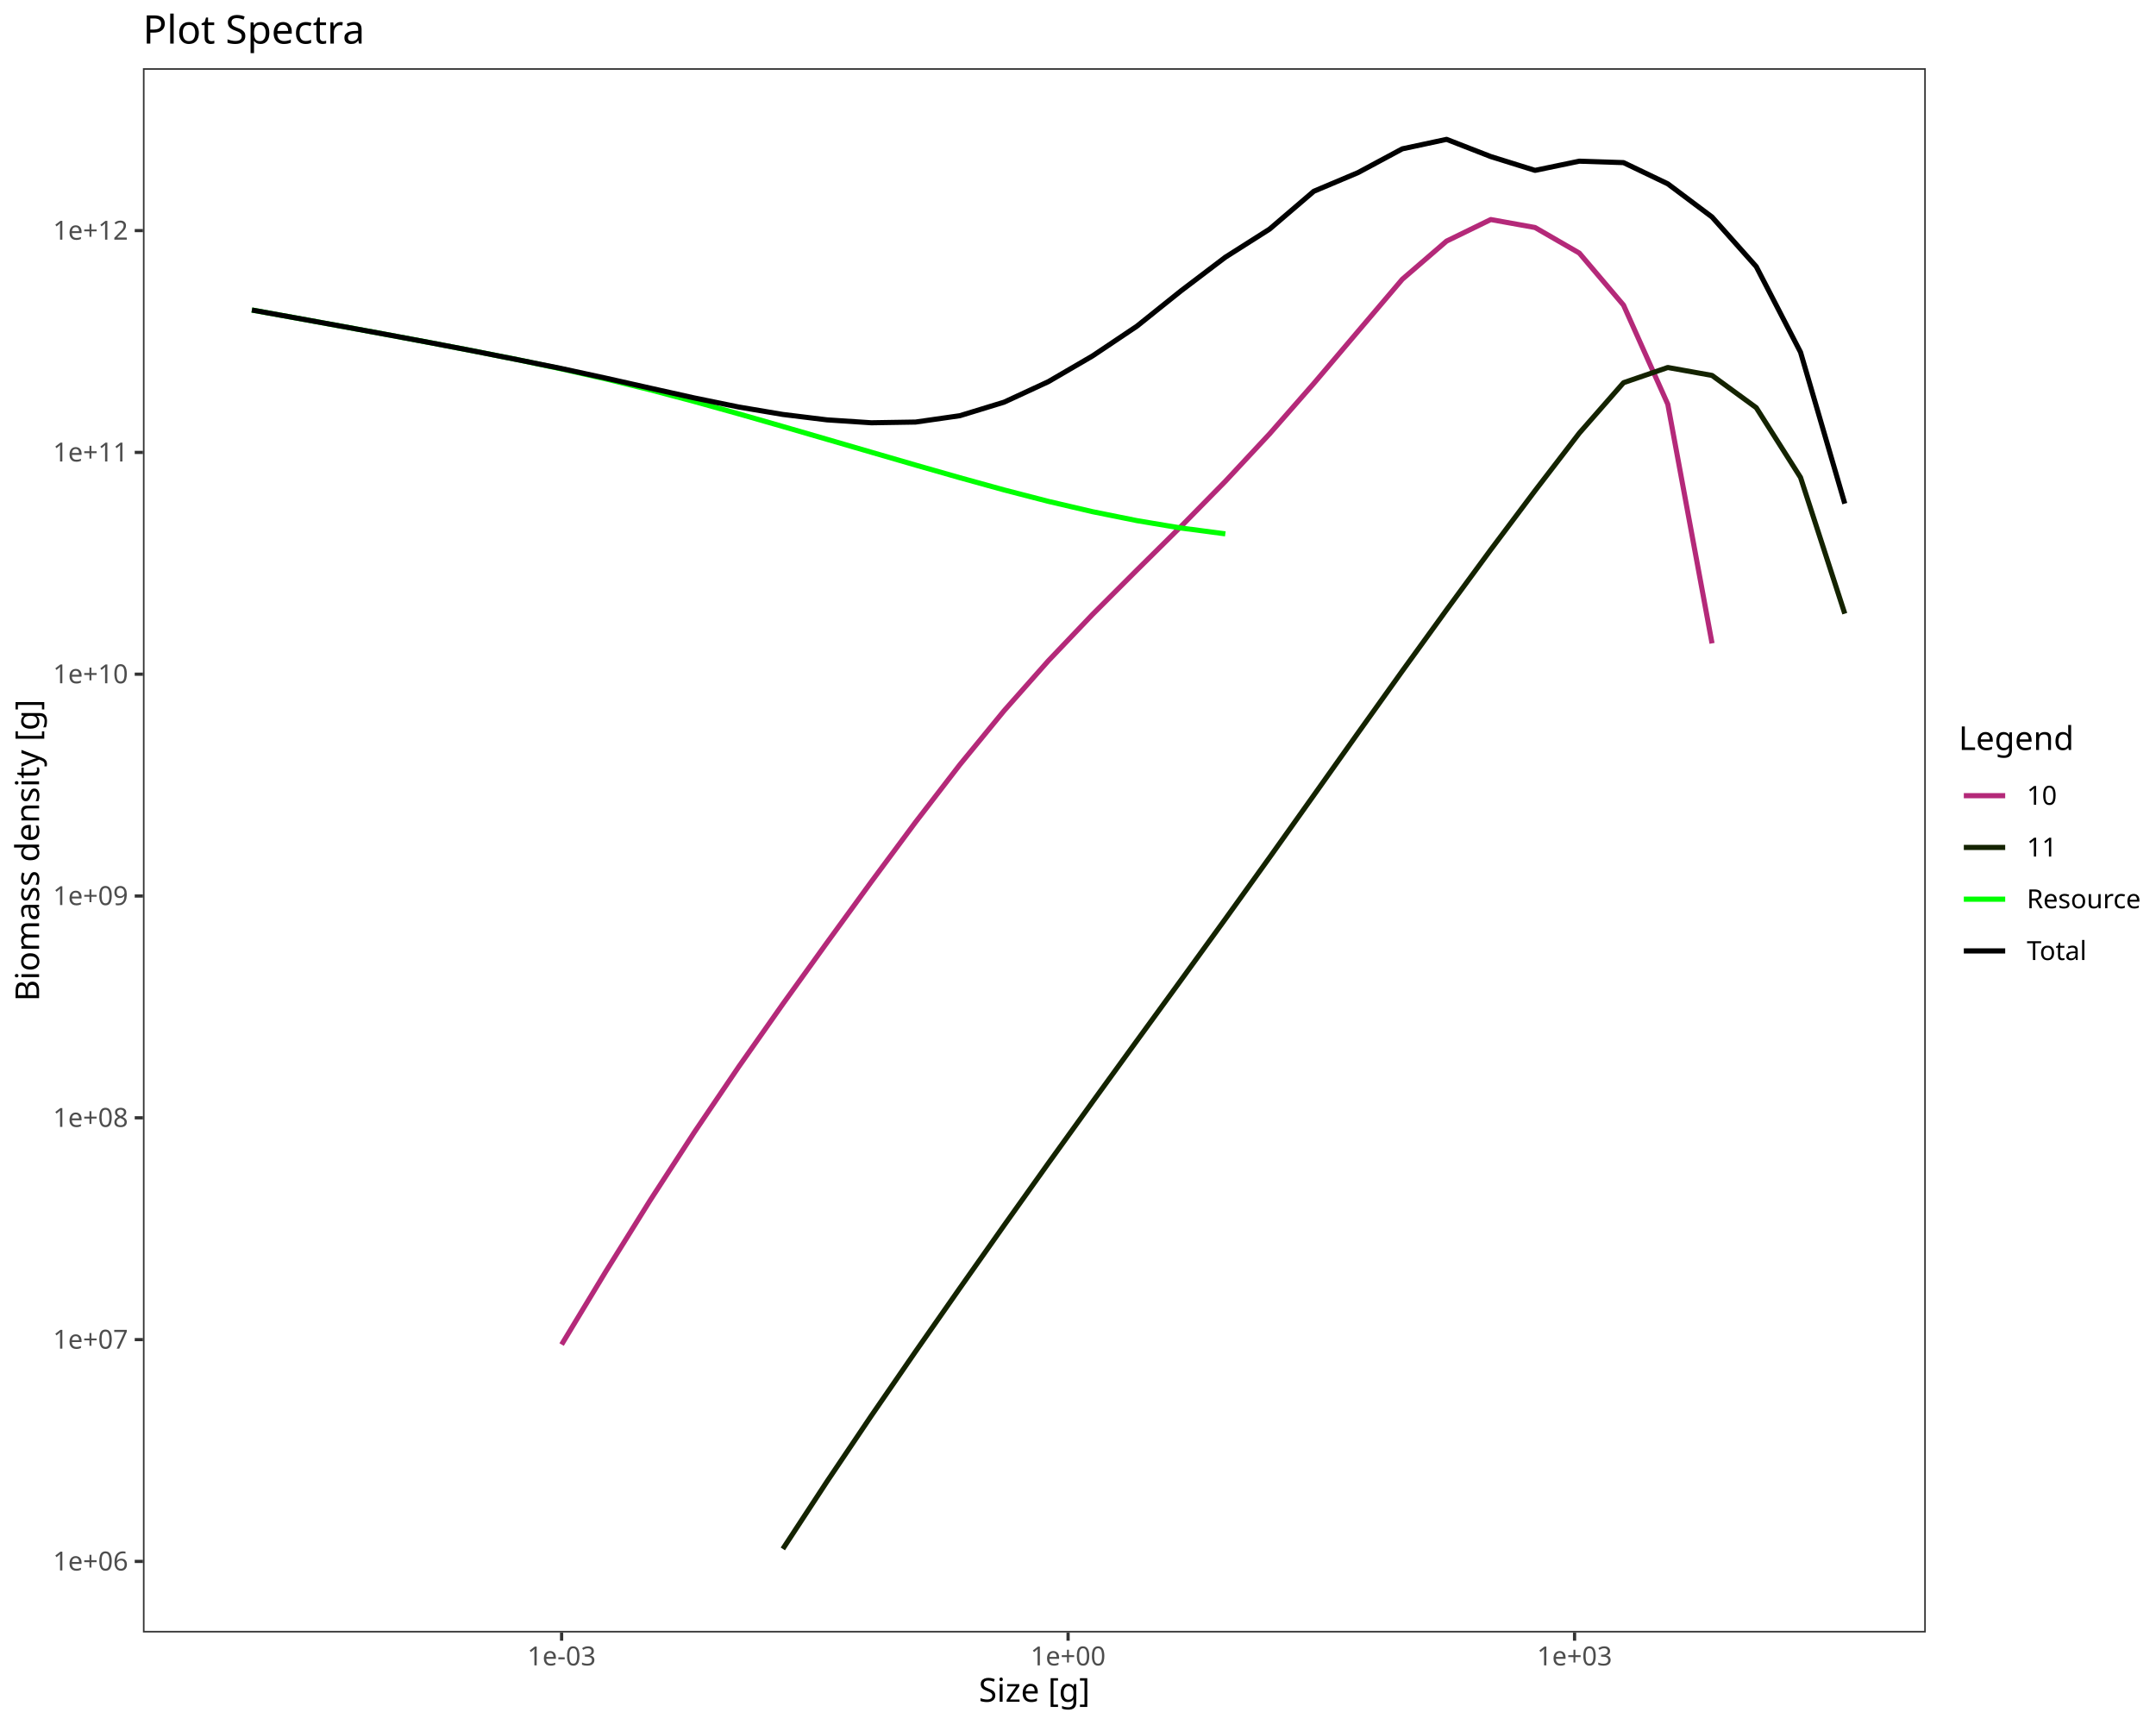
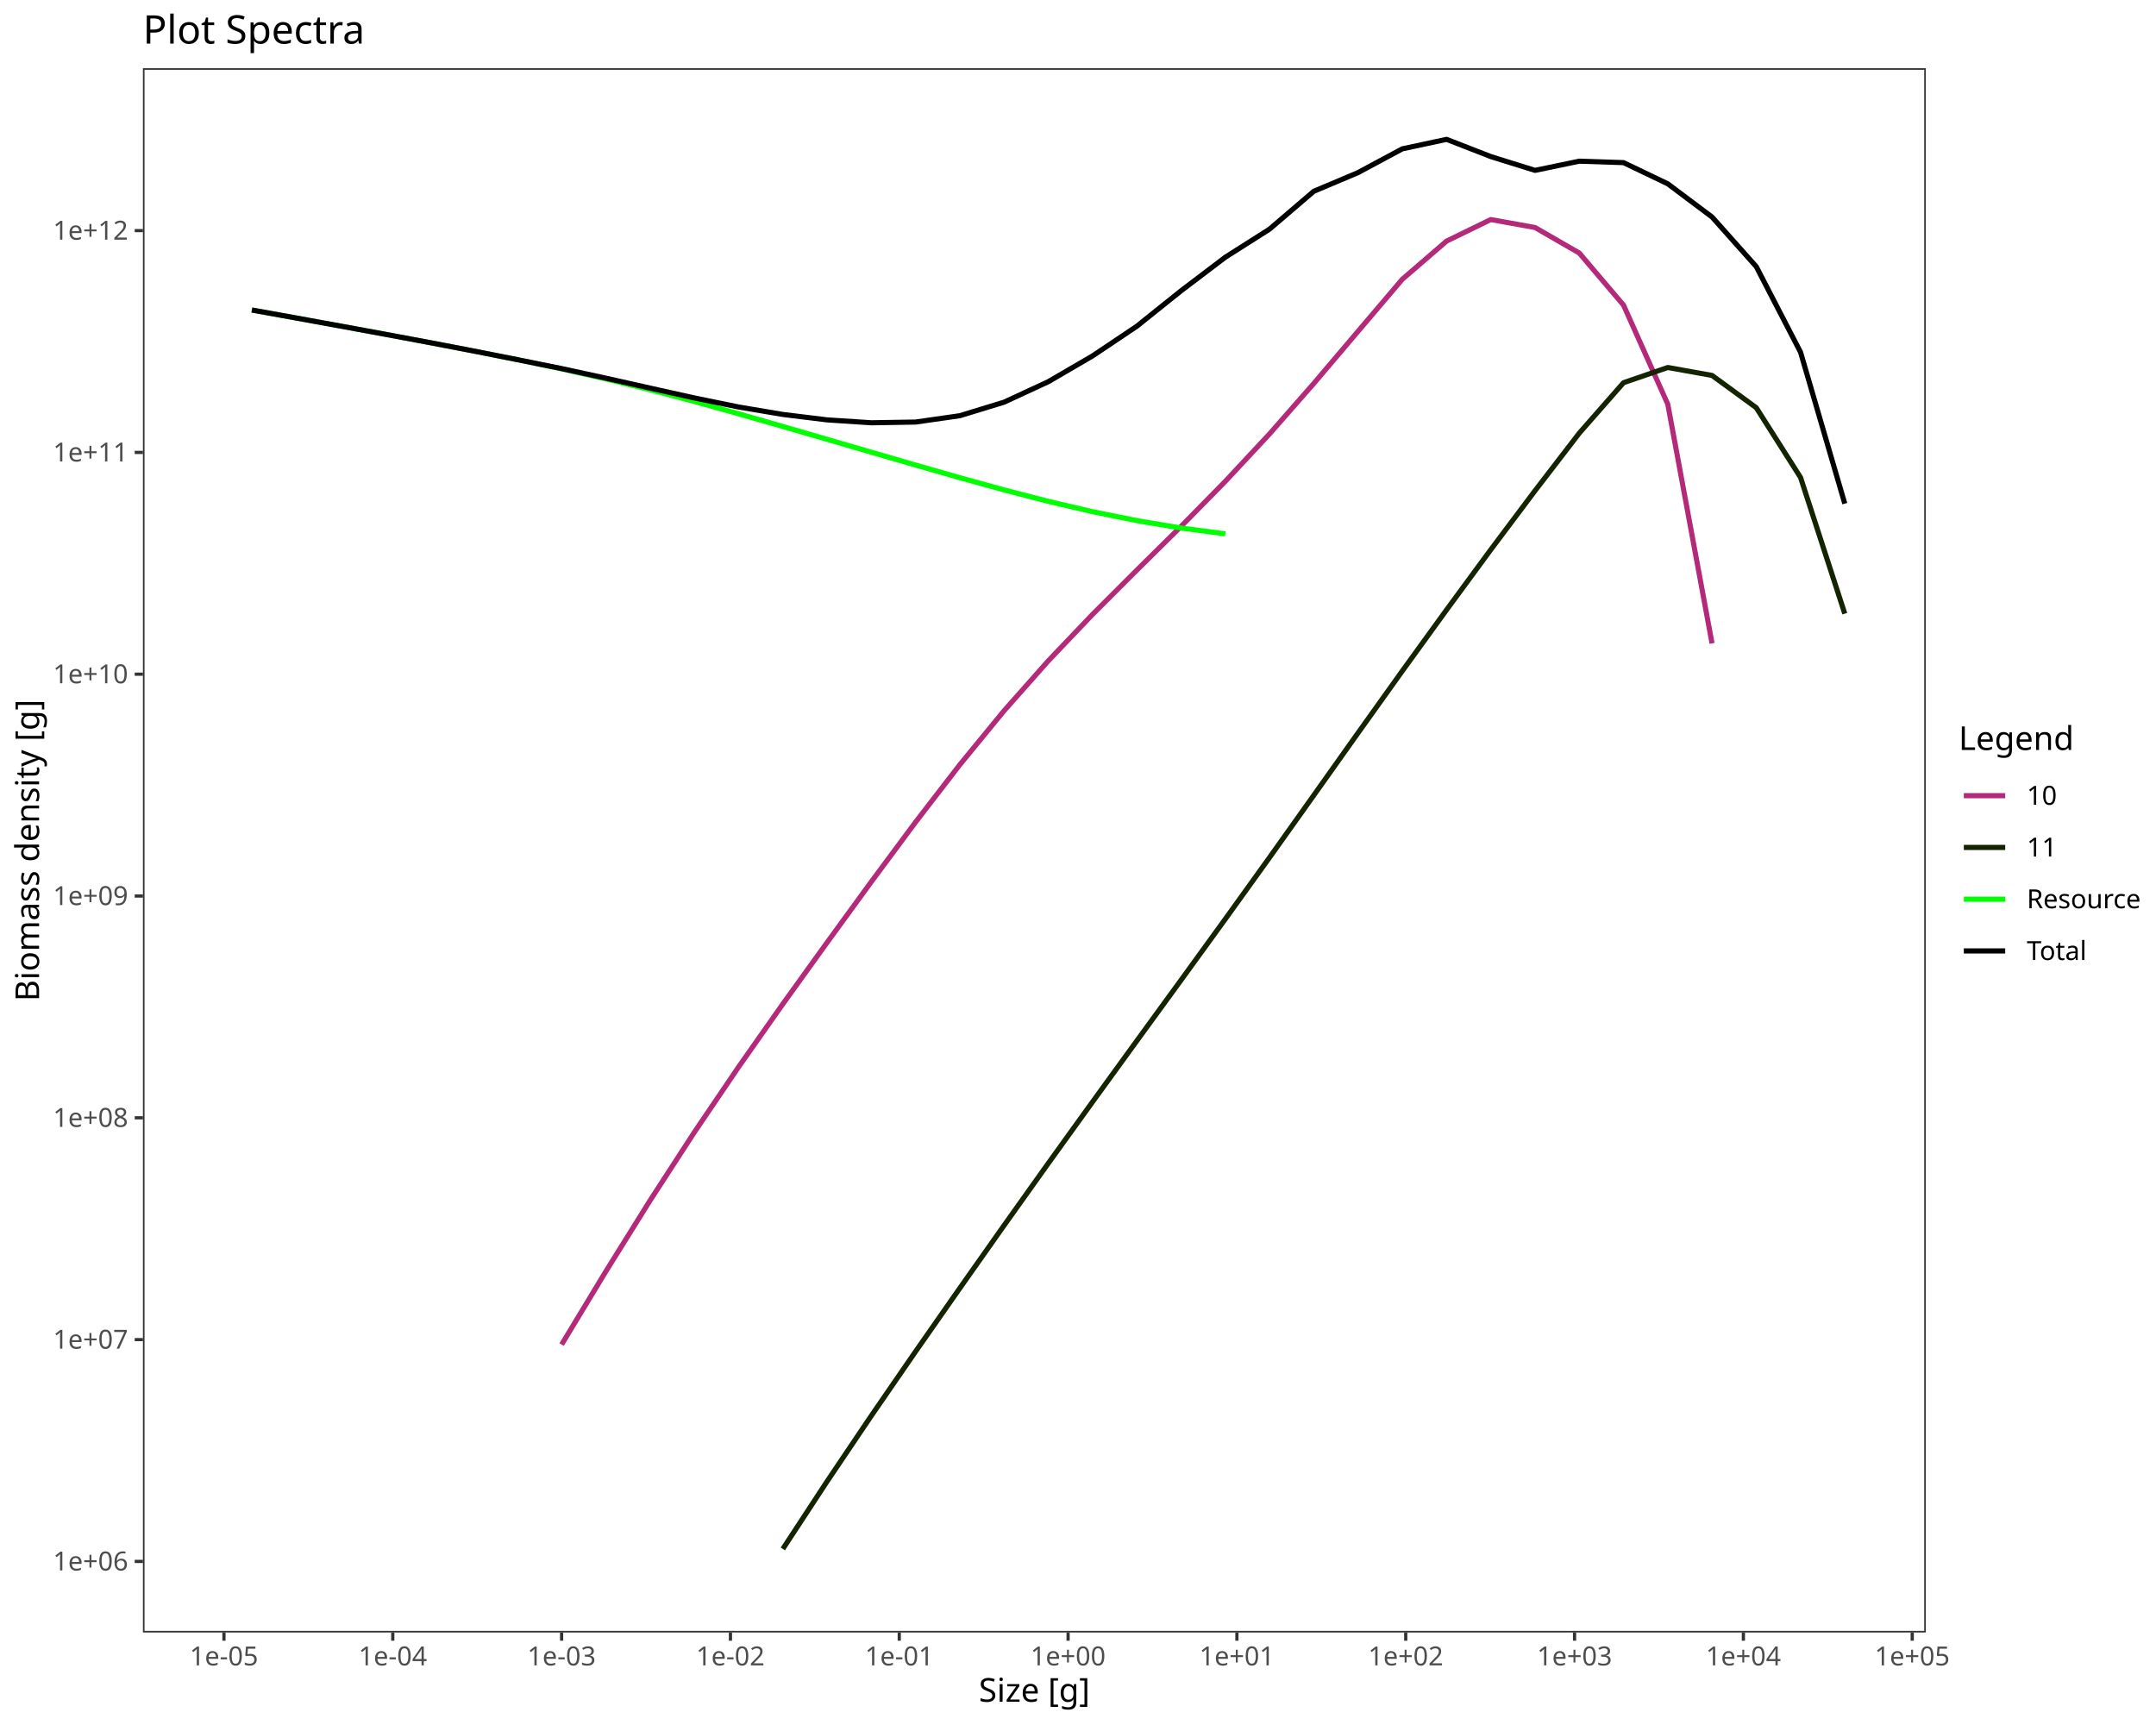
<svg xmlns="http://www.w3.org/2000/svg" class="svglite" data-engine-version="2.0" width="720.00pt" height="576.00pt" viewBox="0 0 720.00 576.00">
  <defs>
    <style type="text/css">
    .svglite line, .svglite polyline, .svglite polygon, .svglite path, .svglite rect, .svglite circle {
      fill: none;
      stroke: #000000;
      stroke-linecap: round;
      stroke-linejoin: round;
      stroke-miterlimit: 10.00;
    }
  </style>
  </defs>
  <rect width="100%" height="100%" style="stroke: none; fill: #FFFFFF;" />
  <defs>
    <clipPath id="cpMC4wMHw3MjAuMDB8MC4wMHw1NzYuMDA=">
      <rect x="0.00" y="0.00" width="720.00" height="576.00" />
    </clipPath>
  </defs>
  <g clip-path="url(#cpMC4wMHw3MjAuMDB8MC4wMHw1NzYuMDA=)">
    <rect x="0.00" y="0.00" width="720.00" height="576.00" style="stroke-width: 1.07; stroke: #FFFFFF; fill: #FFFFFF;" />
  </g>
  <defs>
    <clipPath id="cpNDcuNzN8NjQzLjEzfDIyLjc4fDU0NS4xMQ==">
      <rect x="47.73" y="22.78" width="595.40" height="522.33" />
    </clipPath>
  </defs>
  <g clip-path="url(#cpNDcuNzN8NjQzLjEzfDIyLjc4fDU0NS4xMQ==)">
    <rect x="47.73" y="22.78" width="595.40" height="522.33" style="stroke-width: 1.07; stroke: none; fill: #FFFFFF;" />
    <polyline points="187.55,448.96 202.33,424.53 217.10,400.84 231.88,378.07 246.66,356.26 261.43,335.25 276.21,314.71 290.98,294.43 305.76,274.51 320.54,255.34 335.31,237.33 350.09,220.65 364.87,205.14 379.64,190.38 394.42,175.76 409.20,160.72 423.97,144.88 438.75,128.03 453.53,110.62 468.30,93.25 483.08,80.51 497.85,73.31 512.63,75.97 527.41,84.50 542.18,101.89 556.96,134.97 571.74,214.83 " style="stroke-width: 1.71; stroke: #B42979; stroke-linecap: butt;" />
    <polyline points="261.43,517.20 276.21,494.65 290.98,472.74 305.76,451.28 320.54,430.13 335.31,409.18 350.09,388.43 364.87,367.91 379.64,347.55 394.42,327.25 409.20,306.87 423.97,286.32 438.75,265.54 453.53,244.72 468.30,224.05 483.08,203.64 497.85,183.54 512.63,163.85 527.41,144.62 542.18,127.79 556.96,122.71 571.74,125.36 586.51,136.14 601.29,159.42 616.07,204.91 " style="stroke-width: 1.71; stroke: #142300; stroke-linecap: butt;" />
    <polyline points="84.12,103.52 98.89,106.18 113.67,108.87 128.44,111.58 143.22,114.34 158.00,117.17 172.77,120.09 187.55,123.19 202.33,126.53 217.10,130.16 231.88,134.07 246.66,138.18 261.43,142.41 276.21,146.70 290.98,151.00 305.76,155.29 320.54,159.51 335.31,163.59 350.09,167.41 364.87,170.86 379.64,173.84 394.42,176.32 409.20,178.26 " style="stroke-width: 1.71; stroke: #00FF00; stroke-linecap: butt;" />
    <polyline points="84.12,103.52 98.89,106.18 113.67,108.87 128.44,111.58 143.22,114.34 158.00,117.17 172.77,120.09 187.55,123.07 202.33,126.27 217.10,129.59 231.88,132.88 246.66,135.90 261.43,138.39 276.21,140.20 290.98,141.17 305.76,140.93 320.54,138.81 335.31,134.29 350.09,127.45 364.87,118.84 379.64,108.94 394.42,97.10 409.20,85.89 423.97,76.51 438.75,63.87 453.53,57.63 468.30,49.70 483.08,46.53 497.85,52.28 512.63,56.89 527.41,53.82 542.18,54.30 556.96,61.38 571.74,72.46 586.51,89.03 601.29,117.60 616.07,168.17 " style="stroke-width: 1.71; stroke-linecap: butt;" />
    <rect x="47.73" y="22.78" width="595.40" height="522.33" style="stroke-width: 1.07; stroke: #333333;" />
  </g>
  <g clip-path="url(#cpMC4wMHw3MjAuMDB8MC4wMHw1NzYuMDA=)">
    <text x="42.79" y="524.40" text-anchor="end" style="font-size: 8.80px; fill: #4D4D4D; font-family: sans;" textLength="24.72px" lengthAdjust="spacingAndGlyphs">1e+06</text>
    <text x="42.79" y="450.34" text-anchor="end" style="font-size: 8.80px; fill: #4D4D4D; font-family: sans;" textLength="24.72px" lengthAdjust="spacingAndGlyphs">1e+07</text>
    <text x="42.79" y="376.28" text-anchor="end" style="font-size: 8.80px; fill: #4D4D4D; font-family: sans;" textLength="24.72px" lengthAdjust="spacingAndGlyphs">1e+08</text>
    <text x="42.79" y="302.21" text-anchor="end" style="font-size: 8.80px; fill: #4D4D4D; font-family: sans;" textLength="24.72px" lengthAdjust="spacingAndGlyphs">1e+09</text>
    <text x="42.79" y="228.15" text-anchor="end" style="font-size: 8.80px; fill: #4D4D4D; font-family: sans;" textLength="24.72px" lengthAdjust="spacingAndGlyphs">1e+10</text>
    <text x="42.79" y="154.09" text-anchor="end" style="font-size: 8.80px; fill: #4D4D4D; font-family: sans;" textLength="24.72px" lengthAdjust="spacingAndGlyphs">1e+11</text>
    <text x="42.79" y="80.03" text-anchor="end" style="font-size: 8.80px; fill: #4D4D4D; font-family: sans;" textLength="24.72px" lengthAdjust="spacingAndGlyphs">1e+12</text>
    <polyline points="44.99,521.37 47.73,521.37 " style="stroke-width: 1.07; stroke: #333333; stroke-linecap: butt;" />
    <polyline points="44.99,447.31 47.73,447.31 " style="stroke-width: 1.07; stroke: #333333; stroke-linecap: butt;" />
    <polyline points="44.99,373.25 47.73,373.25 " style="stroke-width: 1.07; stroke: #333333; stroke-linecap: butt;" />
    <polyline points="44.99,299.19 47.73,299.19 " style="stroke-width: 1.07; stroke: #333333; stroke-linecap: butt;" />
    <polyline points="44.99,225.12 47.73,225.12 " style="stroke-width: 1.07; stroke: #333333; stroke-linecap: butt;" />
    <polyline points="44.99,151.06 47.73,151.06 " style="stroke-width: 1.07; stroke: #333333; stroke-linecap: butt;" />
    <polyline points="44.99,77.00 47.73,77.00 " style="stroke-width: 1.07; stroke: #333333; stroke-linecap: butt;" />
+     <polyline points="74.79,547.85 74.79,545.11 " style="stroke-width: 1.07; stroke: #333333; stroke-linecap: butt;" />
+     <polyline points="131.17,547.85 131.17,545.11 " style="stroke-width: 1.07; stroke: #333333; stroke-linecap: butt;" />
    <polyline points="187.55,547.85 187.55,545.11 " style="stroke-width: 1.07; stroke: #333333; stroke-linecap: butt;" />
+     <polyline points="243.93,547.85 243.93,545.11 " style="stroke-width: 1.07; stroke: #333333; stroke-linecap: butt;" />
+     <polyline points="300.31,547.85 300.31,545.11 " style="stroke-width: 1.07; stroke: #333333; stroke-linecap: butt;" />
    <polyline points="356.69,547.85 356.69,545.11 " style="stroke-width: 1.07; stroke: #333333; stroke-linecap: butt;" />
+     <polyline points="413.07,547.85 413.07,545.11 " style="stroke-width: 1.07; stroke: #333333; stroke-linecap: butt;" />
+     <polyline points="469.45,547.85 469.45,545.11 " style="stroke-width: 1.07; stroke: #333333; stroke-linecap: butt;" />
    <polyline points="525.83,547.85 525.83,545.11 " style="stroke-width: 1.07; stroke: #333333; stroke-linecap: butt;" />
+     <polyline points="582.21,547.85 582.21,545.11 " style="stroke-width: 1.07; stroke: #333333; stroke-linecap: butt;" />
+     <polyline points="638.59,547.85 638.59,545.11 " style="stroke-width: 1.07; stroke: #333333; stroke-linecap: butt;" />
+     <text x="74.79" y="556.10" text-anchor="middle" style="font-size: 8.80px; fill: #4D4D4D; font-family: sans;" textLength="22.51px" lengthAdjust="spacingAndGlyphs">1e-05</text>
+     <text x="131.17" y="556.10" text-anchor="middle" style="font-size: 8.80px; fill: #4D4D4D; font-family: sans;" textLength="22.51px" lengthAdjust="spacingAndGlyphs">1e-04</text>
    <text x="187.55" y="556.10" text-anchor="middle" style="font-size: 8.80px; fill: #4D4D4D; font-family: sans;" textLength="22.51px" lengthAdjust="spacingAndGlyphs">1e-03</text>
+     <text x="243.93" y="556.10" text-anchor="middle" style="font-size: 8.80px; fill: #4D4D4D; font-family: sans;" textLength="22.51px" lengthAdjust="spacingAndGlyphs">1e-02</text>
+     <text x="300.31" y="556.10" text-anchor="middle" style="font-size: 8.80px; fill: #4D4D4D; font-family: sans;" textLength="22.51px" lengthAdjust="spacingAndGlyphs">1e-01</text>
    <text x="356.69" y="556.10" text-anchor="middle" style="font-size: 8.80px; fill: #4D4D4D; font-family: sans;" textLength="24.72px" lengthAdjust="spacingAndGlyphs">1e+00</text>
+     <text x="413.07" y="556.10" text-anchor="middle" style="font-size: 8.80px; fill: #4D4D4D; font-family: sans;" textLength="24.72px" lengthAdjust="spacingAndGlyphs">1e+01</text>
+     <text x="469.45" y="556.10" text-anchor="middle" style="font-size: 8.80px; fill: #4D4D4D; font-family: sans;" textLength="24.72px" lengthAdjust="spacingAndGlyphs">1e+02</text>
    <text x="525.83" y="556.10" text-anchor="middle" style="font-size: 8.80px; fill: #4D4D4D; font-family: sans;" textLength="24.72px" lengthAdjust="spacingAndGlyphs">1e+03</text>
+     <text x="582.21" y="556.10" text-anchor="middle" style="font-size: 8.80px; fill: #4D4D4D; font-family: sans;" textLength="24.72px" lengthAdjust="spacingAndGlyphs">1e+04</text>
+     <text x="638.59" y="556.10" text-anchor="middle" style="font-size: 8.80px; fill: #4D4D4D; font-family: sans;" textLength="24.72px" lengthAdjust="spacingAndGlyphs">1e+05</text>
    <text x="345.43" y="568.24" text-anchor="middle" style="font-size: 11.00px; font-family: sans;" textLength="36.69px" lengthAdjust="spacingAndGlyphs">Size [g]</text>
    <text transform="translate(13.05,283.95) rotate(-90)" text-anchor="middle" style="font-size: 11.00px; font-family: sans;" textLength="95.40px" lengthAdjust="spacingAndGlyphs">Biomass density [g]</text>
    <rect x="654.09" y="241.72" width="60.43" height="84.45" style="stroke-width: 1.07; stroke: none; fill: #FFFFFF;" />
    <text x="654.09" y="250.43" style="font-size: 11.00px; font-family: sans;" textLength="36.71px" lengthAdjust="spacingAndGlyphs">Legend</text>
    <rect x="654.09" y="257.05" width="17.28" height="17.28" style="stroke-width: 1.07; stroke: none; fill: #FFFFFF;" />
    <line x1="655.82" y1="265.69" x2="669.64" y2="265.69" style="stroke-width: 1.71; stroke: #B42979; stroke-linecap: butt;" />
    <rect x="654.09" y="274.33" width="17.28" height="17.28" style="stroke-width: 1.07; stroke: none; fill: #FFFFFF;" />
    <line x1="655.82" y1="282.97" x2="669.64" y2="282.97" style="stroke-width: 1.71; stroke: #142300; stroke-linecap: butt;" />
    <rect x="654.09" y="291.61" width="17.28" height="17.28" style="stroke-width: 1.07; stroke: none; fill: #FFFFFF;" />
    <line x1="655.82" y1="300.25" x2="669.64" y2="300.25" style="stroke-width: 1.71; stroke: #00FF00; stroke-linecap: butt;" />
    <rect x="654.09" y="308.89" width="17.28" height="17.28" style="stroke-width: 1.07; stroke: none; fill: #FFFFFF;" />
    <line x1="655.82" y1="317.53" x2="669.64" y2="317.53" style="stroke-width: 1.71; stroke-linecap: butt;" />
    <text x="676.85" y="268.72" style="font-size: 8.80px; font-family: sans;" textLength="9.79px" lengthAdjust="spacingAndGlyphs">10</text>
    <text x="676.85" y="286.00" style="font-size: 8.80px; font-family: sans;" textLength="9.79px" lengthAdjust="spacingAndGlyphs">11</text>
    <text x="676.85" y="303.28" style="font-size: 8.80px; font-family: sans;" textLength="37.67px" lengthAdjust="spacingAndGlyphs">Resource</text>
    <text x="676.85" y="320.56" style="font-size: 8.80px; font-family: sans;" textLength="19.56px" lengthAdjust="spacingAndGlyphs">Total</text>
    <text x="47.73" y="14.56" style="font-size: 13.20px; font-family: sans;" textLength="71.91px" lengthAdjust="spacingAndGlyphs">Plot Spectra</text>
  </g>
</svg>
